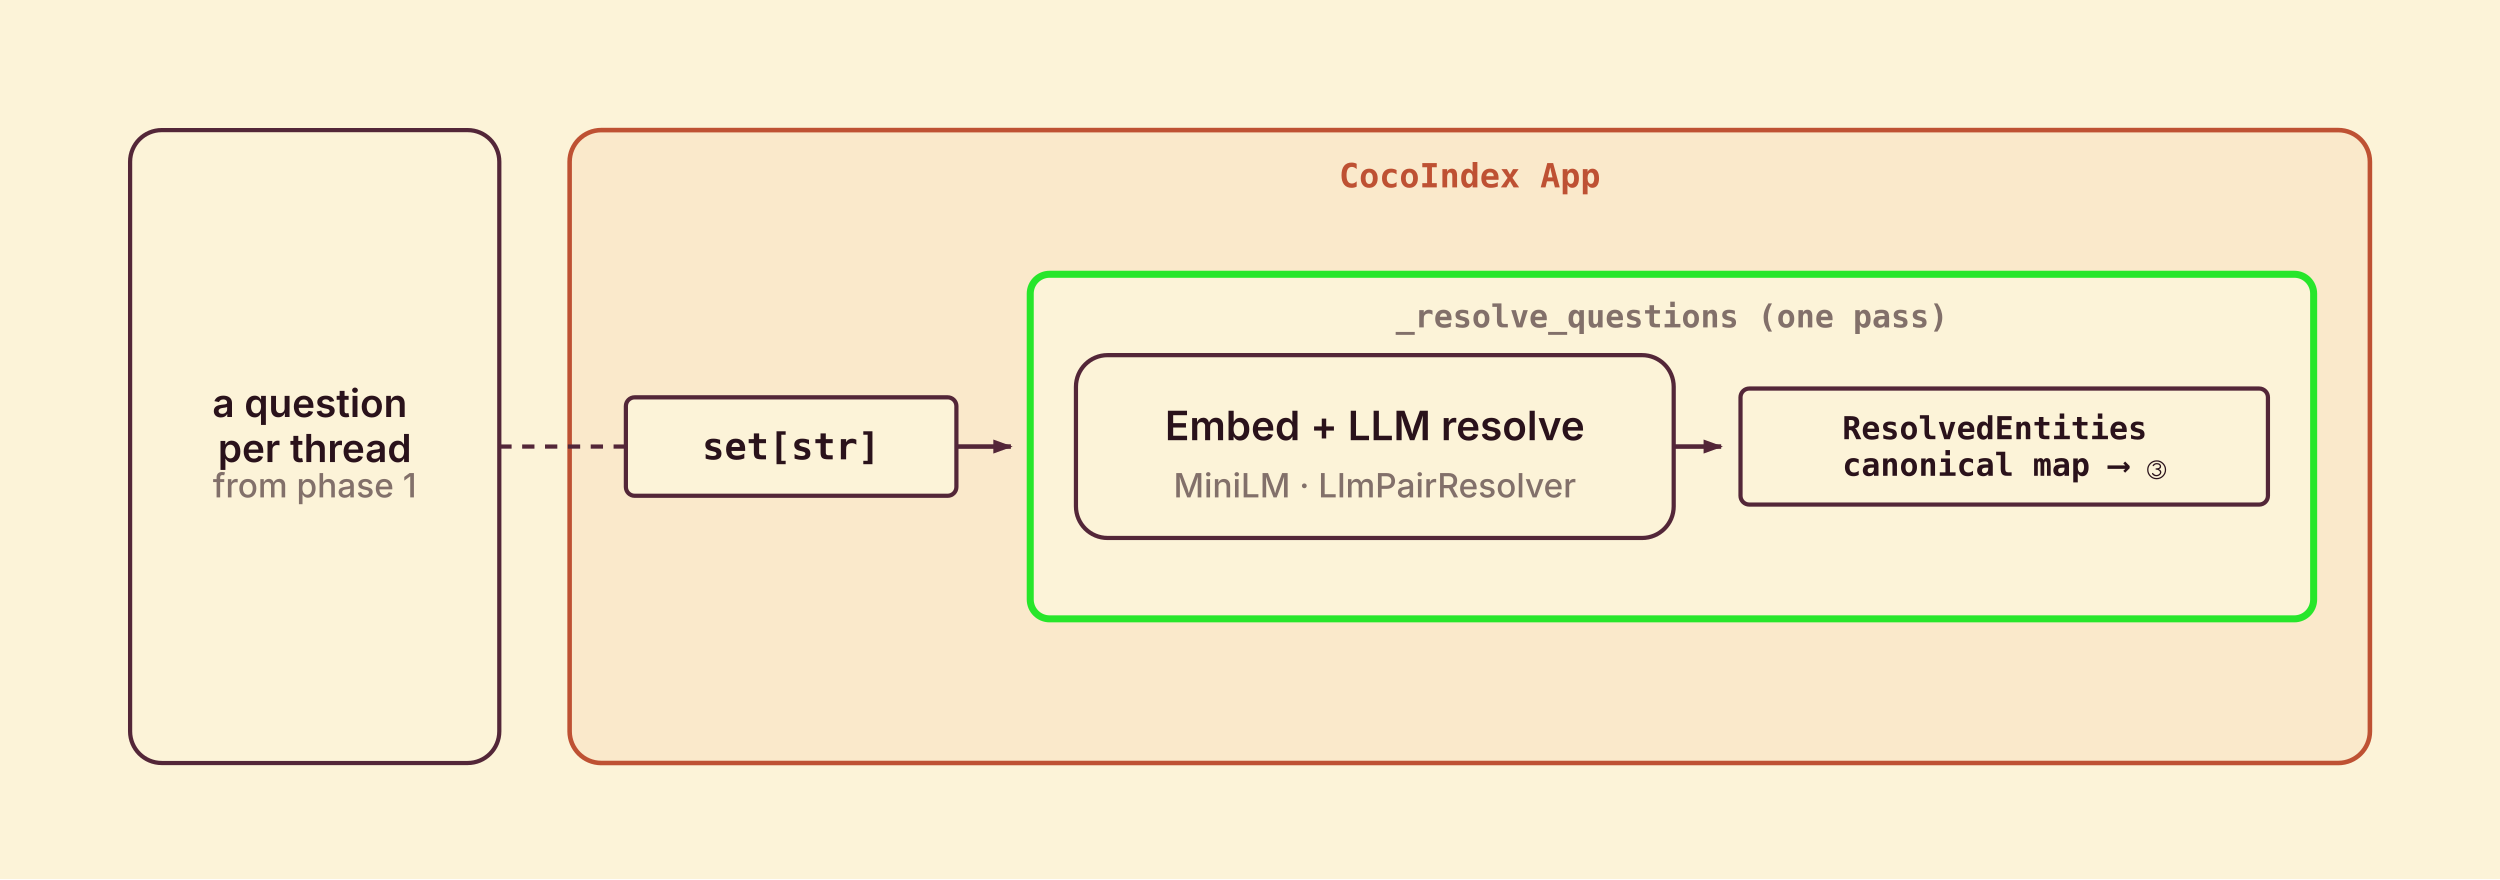
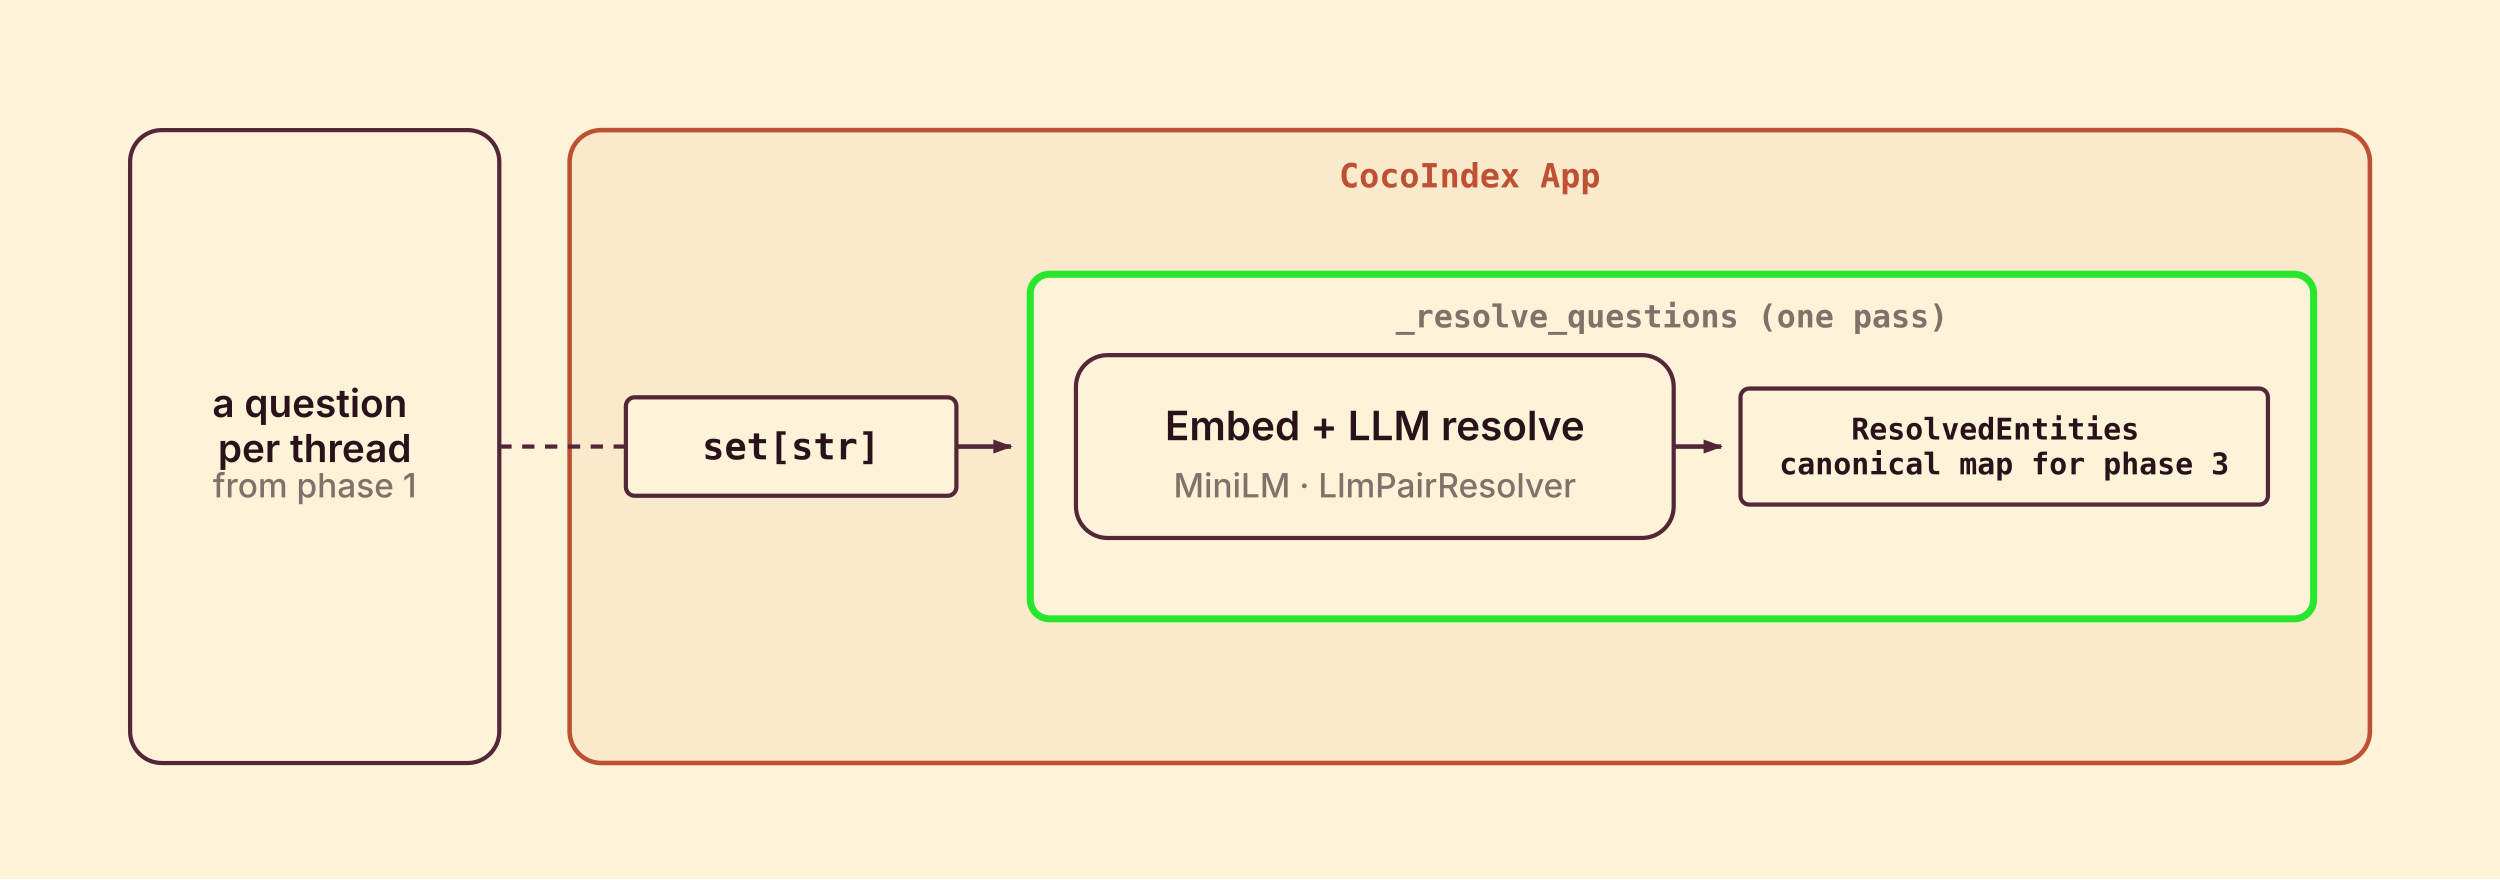
<svg xmlns="http://www.w3.org/2000/svg" width="1422" height="500" viewBox="0 0 1422 500" role="img">
  <rect width="1422" height="500" fill="#FCF3D8" />
  <g transform="translate(34,34)">
    <defs>
      <marker id="ah" markerWidth="13" markerHeight="12" refX="10" refY="4" orient="auto" markerUnits="userSpaceOnUse">
        <path d="M0 0 L11 4 L0 8 Z" fill="#532638" />
      </marker>
    </defs>
    <rect x="40" y="40" width="210" height="360" rx="18" fill="#FCF3D8" stroke="#532638" stroke-width="2.4" />
    <text text-anchor="middle" dominant-baseline="central" font-family="Inter, 'Plus Jakarta Sans', system-ui, -apple-system, sans-serif" font-size="22" font-weight="600" fill="#2A121B">
      <tspan x="145.0" y="195.2">a question</tspan>
      <tspan x="145.0" y="220.8">per thread</tspan>
    </text>
    <text text-anchor="middle" dominant-baseline="central" font-family="Inter, 'Plus Jakarta Sans', system-ui, -apple-system, sans-serif" font-size="19" font-weight="500" fill="rgba(42,18,27,0.58)">
      <tspan x="145.0" y="242.0">from phase 1</tspan>
    </text>
    <rect x="290" y="40" width="1024" height="360" rx="18" fill="#FAE9CB" stroke="#BE5133" stroke-width="2.6" />
    <text text-anchor="middle" dominant-baseline="central" font-family="'JetBrains Mono', ui-monospace, 'SF Mono', Menlo, monospace" font-size="19" font-weight="600" fill="#BE5133">
      <tspan x="802.0" y="66.0">CocoIndex App</tspan>
    </text>
    <line x1="250" y1="220.0" x2="322" y2="220.0" stroke="#532638" stroke-width="2.4" stroke-dasharray="7 6" />
    <rect x="322" y="192.0" width="188" height="56" rx="5" fill="#FCF3D8" stroke="#532638" stroke-width="2.4" />
    <text text-anchor="middle" dominant-baseline="central" font-family="'JetBrains Mono', ui-monospace, 'SF Mono', Menlo, monospace" font-size="21" font-weight="600" fill="#2A121B">
      <tspan x="416.0" y="220.0">set[str]</tspan>
    </text>
    <line x1="510" y1="220.0" x2="541" y2="220.0" stroke="#532638" stroke-width="2.6" marker-end="url(#ah)" />
    <rect x="552" y="122.0" width="730" height="196" rx="11" fill="#FCF3D8" stroke="#27E62B" stroke-width="4.0" />
    <text text-anchor="middle" dominant-baseline="central" font-family="'JetBrains Mono', ui-monospace, 'SF Mono', Menlo, monospace" font-size="18" font-weight="600" fill="rgba(42,18,27,0.58)">
      <tspan x="917.0" y="146.0">_resolve_questions (one pass)</tspan>
    </text>
    <rect x="578" y="168.0" width="340" height="104" rx="18" fill="#FCF3D8" stroke="#532638" stroke-width="2.4" />
    <text text-anchor="middle" dominant-baseline="central" font-family="Inter, 'Plus Jakarta Sans', system-ui, -apple-system, sans-serif" font-size="23" font-weight="600" fill="#2A121B">
      <tspan x="748.0" y="208.0">Embed + LLM resolve</tspan>
    </text>
    <text text-anchor="middle" dominant-baseline="central" font-family="Inter, 'Plus Jakarta Sans', system-ui, -apple-system, sans-serif" font-size="19" font-weight="500" fill="rgba(42,18,27,0.58)">
      <tspan x="748.0" y="242.0">MiniLM · LlmPairResolver</tspan>
    </text>
    <line x1="918" y1="220.0" x2="945" y2="220.0" stroke="#532638" stroke-width="2.6" marker-end="url(#ah)" />
    <rect x="956" y="187.0" width="300" height="66" rx="5" fill="#FCF3D8" stroke="#532638" stroke-width="2.4" />
-     <text text-anchor="middle" dominant-baseline="central" font-family="'JetBrains Mono', ui-monospace, 'SF Mono', Menlo, monospace" font-size="18" font-weight="600" fill="#2A121B">
-       <tspan x="1106.0" y="209.6">ResolvedEntities</tspan>
-       <tspan x="1106.0" y="230.4">canonical map ⟶ ③</tspan>
+     <text text-anchor="middle" dominant-baseline="central" font-family="'JetBrains Mono', ui-monospace, 'SF Mono', Menlo, monospace" font-size="17" font-weight="600" fill="#2A121B">
+       <tspan x="1106.0" y="210.1">ResolvedEntities</tspan>
+       <tspan x="1106.0" y="229.9">canonical map for phase 3</tspan>
    </text>
  </g>
</svg>
